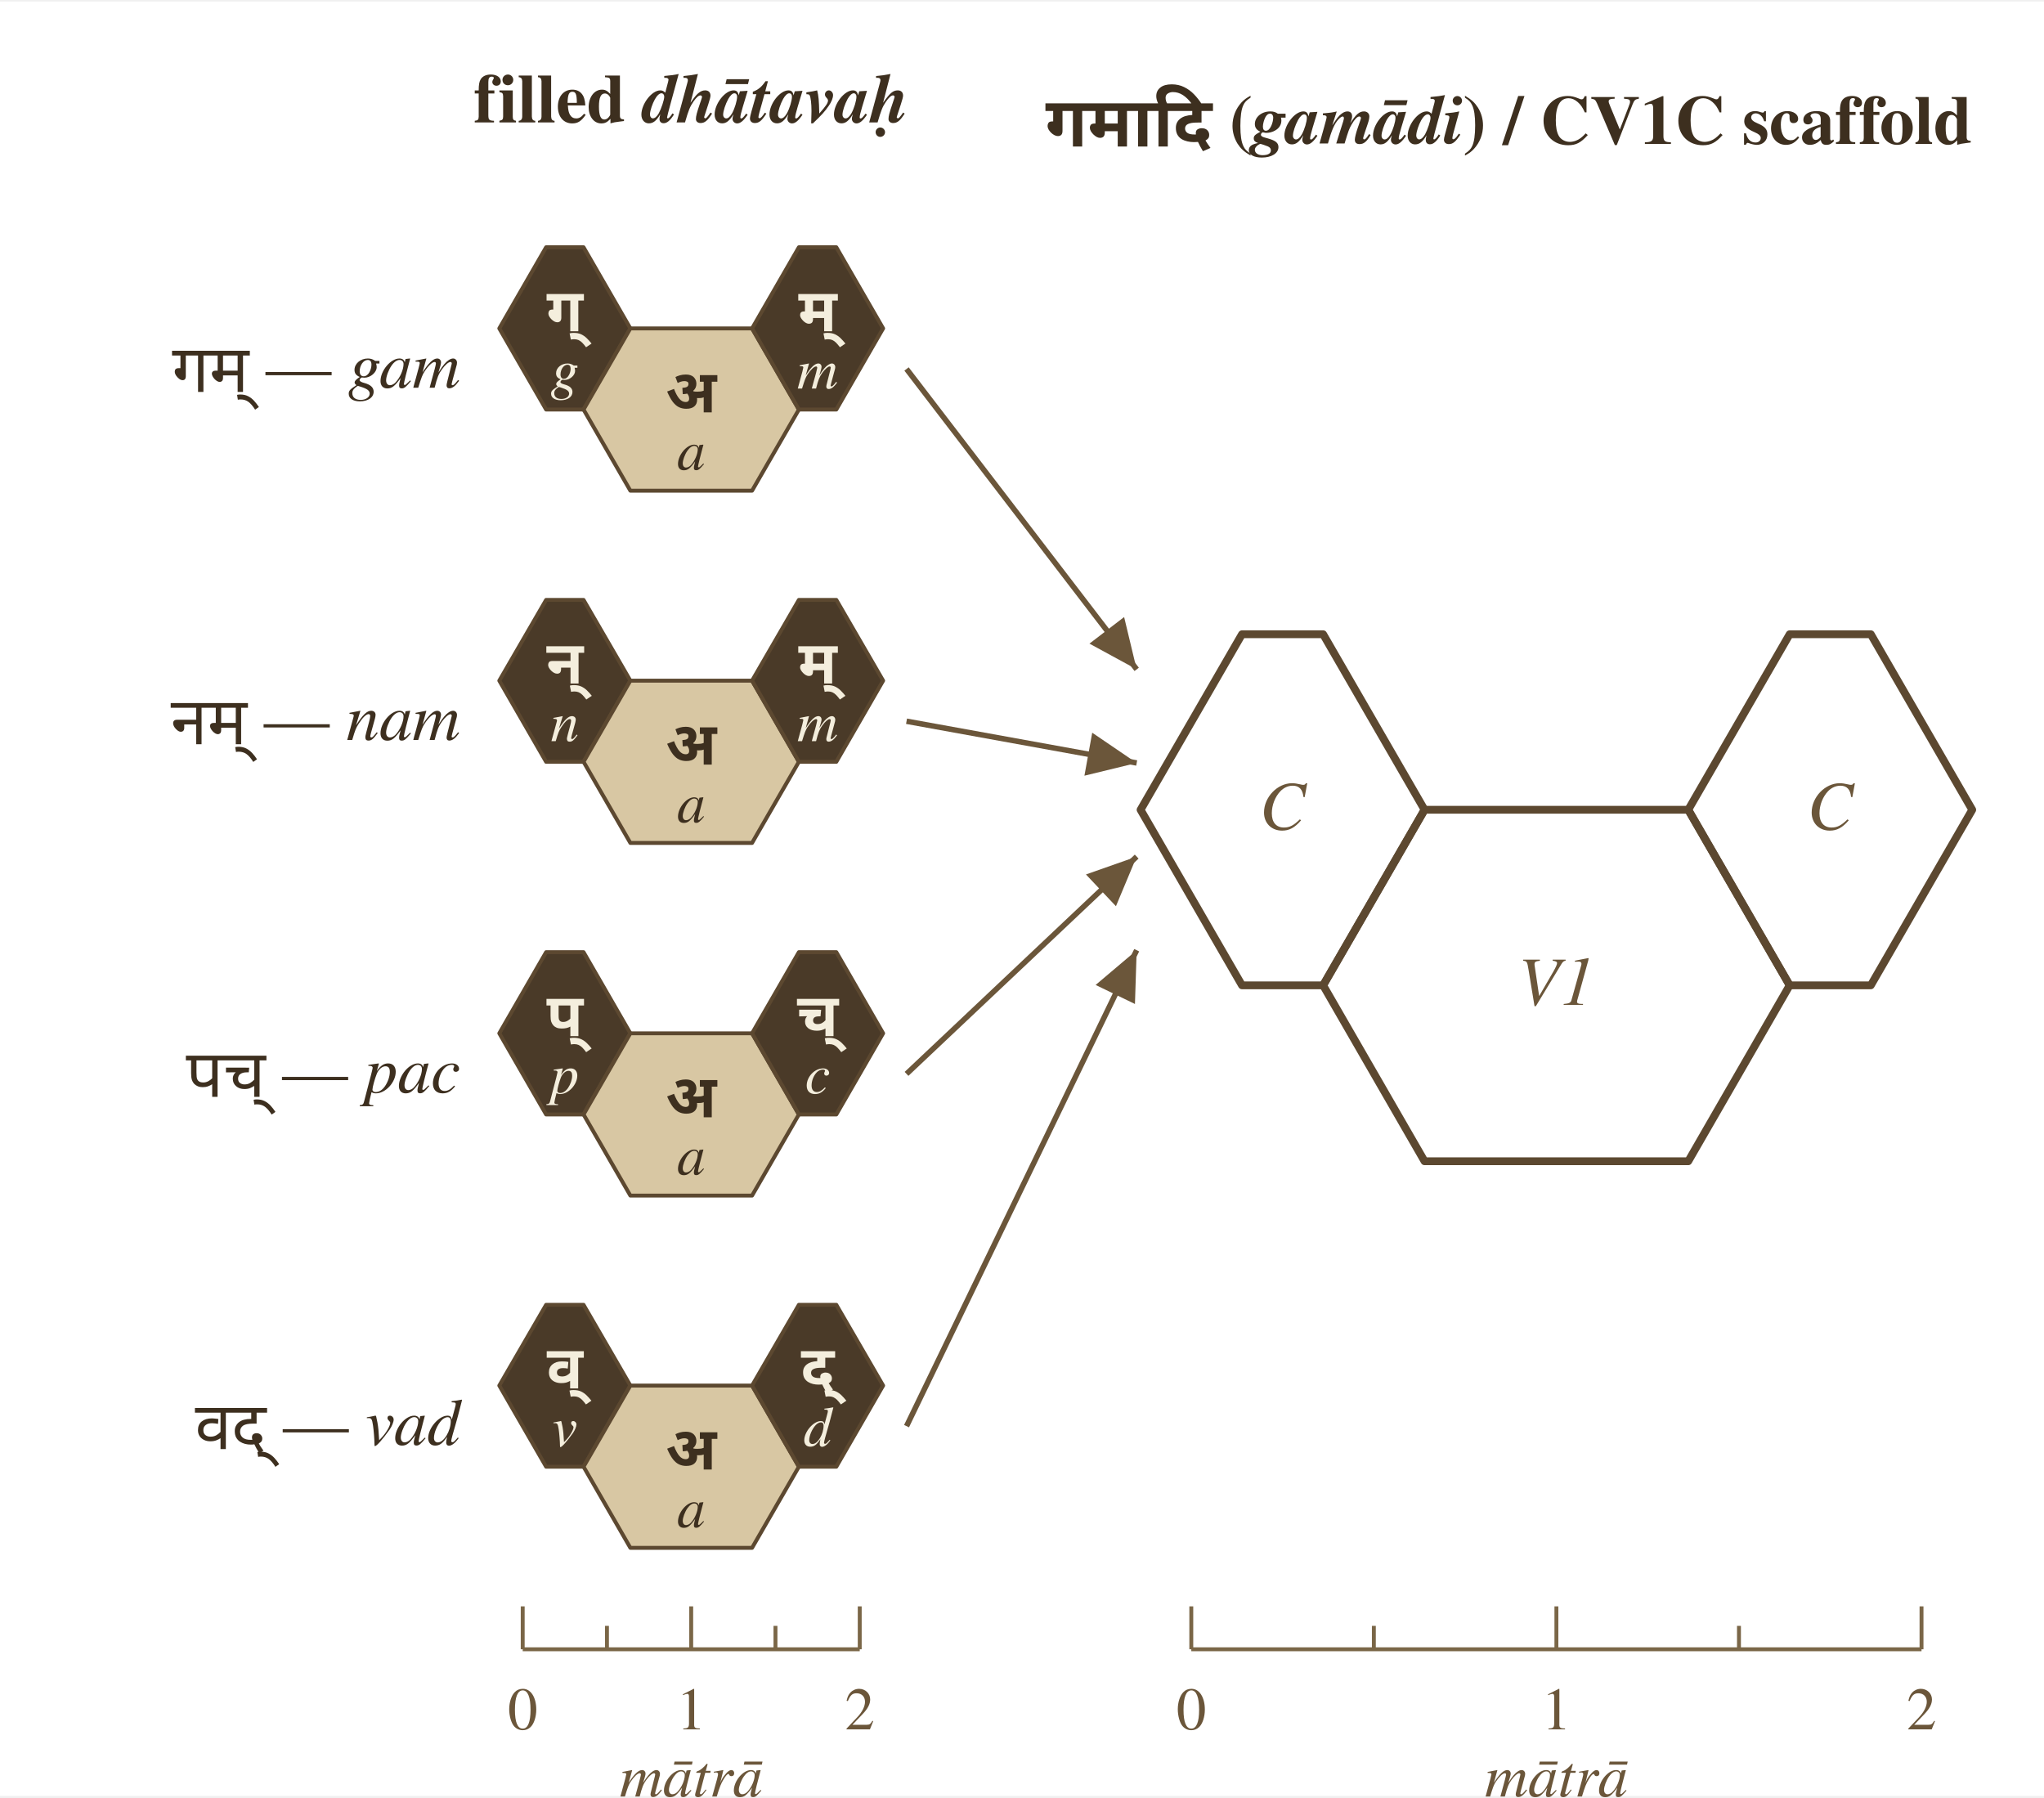
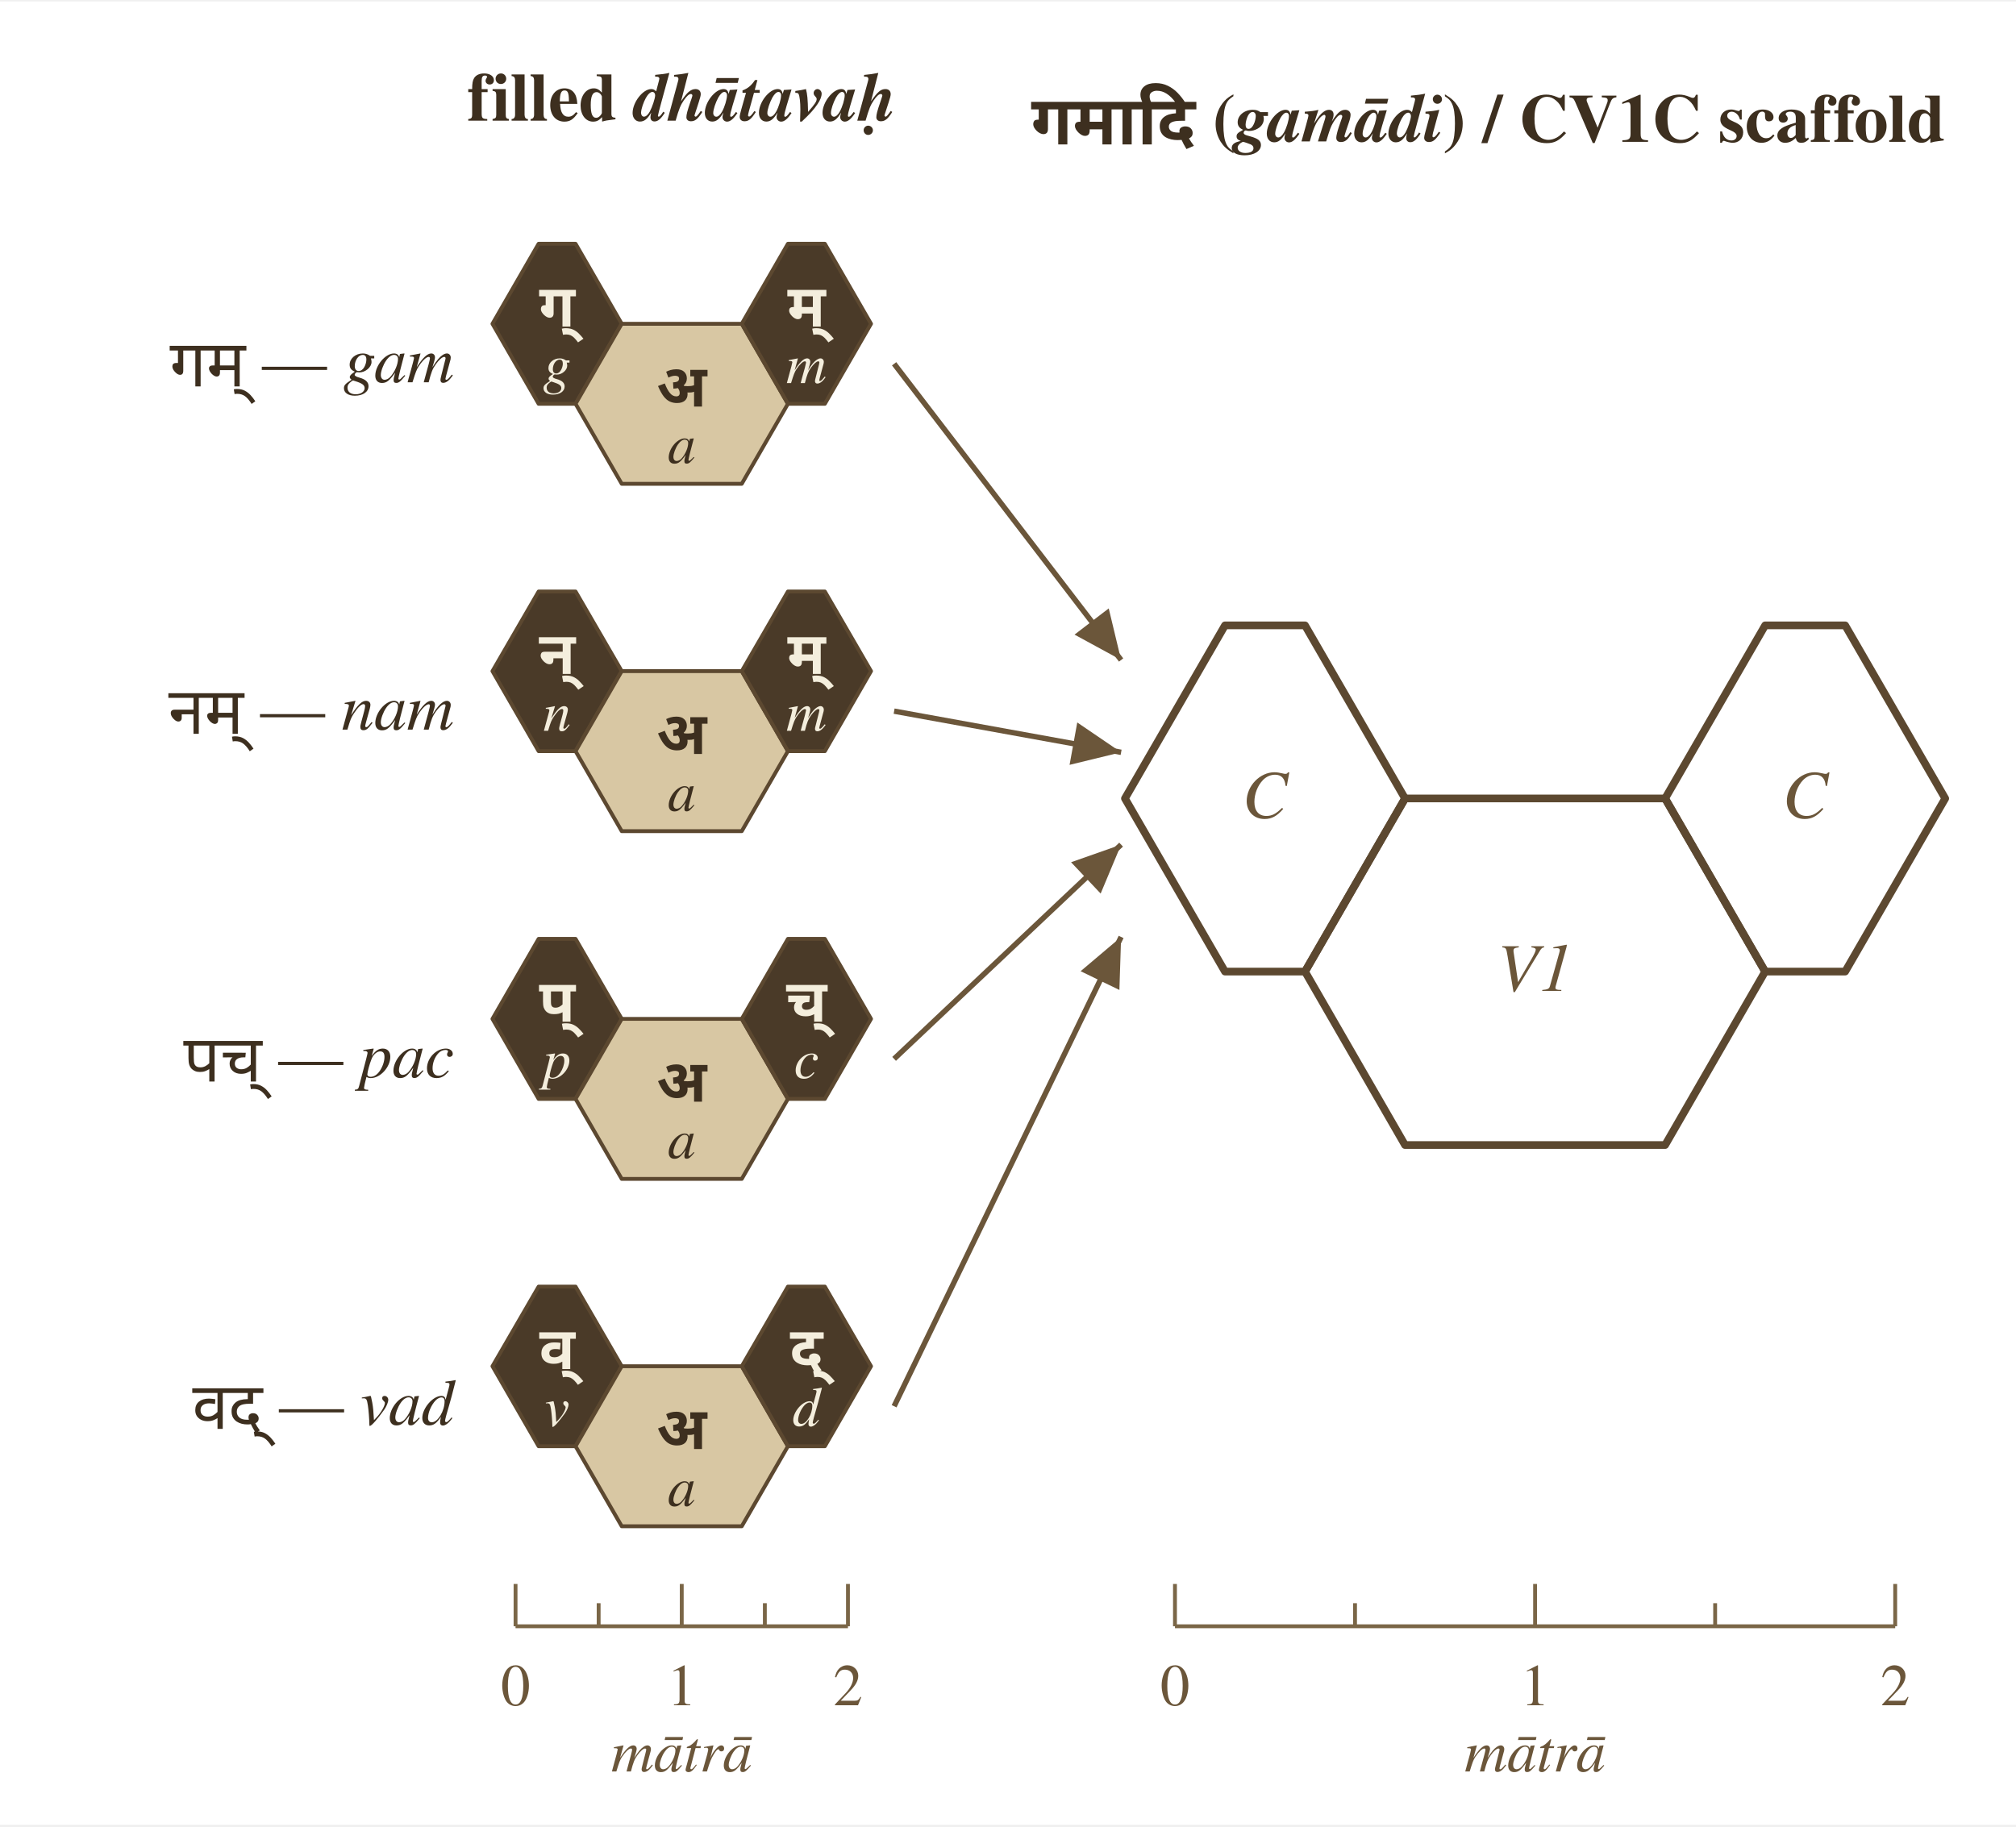
- <svg xmlns="http://www.w3.org/2000/svg" viewBox="0 0 524 460" width="4.5in" height="3.957in" preserveAspectRatio="xMidYMid meet">
+ <svg xmlns="http://www.w3.org/2000/svg" viewBox="0 0 524 474" width="4.5in" height="4.077in" preserveAspectRatio="xMidYMid meet">
  <rect width="100%" height="100%" fill="#ffffff" />
  <defs>
    <marker id="arrowhead" markerWidth="10" markerHeight="8" refX="9" refY="4" orient="auto" markerUnits="strokeWidth">
      <polygon points="0,0 9,4 0,8" fill="#6b563a" />
    </marker>
  </defs>
  <text x="177.2" y="31.0" font-family="Charter, Georgia, Times, serif" font-size="17.777" font-weight="600" text-anchor="middle" fill="#3d2f1f">filled <tspan font-style="italic">dhātavaḥ</tspan>
  </text>
  <text x="505.6" y="31.0" font-family="Charter, Georgia, Times, serif" font-size="17.777" font-weight="600" text-anchor="end" dominant-baseline="middle" fill="#3d2f1f">
    <tspan font-family="Noto Sans Devanagari, Mangal, Devanagari Sangam MN, sans-serif">गमादि</tspan> (<tspan font-style="italic">gamādi</tspan>) / CV1C scaffold</text>
  <text x="118.0" y="94.2" font-family="Charter, Georgia, Times, serif" font-size="16.969" text-anchor="end" dominant-baseline="middle" fill="#3d2f1f">
    <tspan font-family="Noto Sans Devanagari, Mangal, Devanagari Sangam MN, sans-serif">गम्</tspan> — <tspan font-style="italic">gam</tspan>
  </text>
  <polygon points="140.0,63.0 149.6,63.0 161.6,83.8 149.6,104.6 140.0,104.6 128.0,83.8" fill="#4a3a28" stroke="#5c4830" stroke-width="1.0" stroke-linejoin="round" />
  <text x="144.8" y="79.2" font-family="Noto Sans Devanagari, Mangal, Devanagari Sangam MN, sans-serif" font-size="15.352" font-weight="600" font-style="normal" text-anchor="middle" dominant-baseline="middle" fill="#f4eedd">ग्</text>
  <text x="144.8" y="95.1" font-family="Charter, Georgia, Times, serif" font-size="14.544" font-weight="400" font-style="italic" text-anchor="middle" dominant-baseline="middle" fill="#f4eedd">g</text>
  <polygon points="161.6,83.8 192.8,83.8 204.8,104.6 192.8,125.4 161.6,125.4 149.6,104.6" fill="#d8c7a3" stroke="#5c4830" stroke-width="1.0" stroke-linejoin="round" />
  <text x="177.2" y="100.0" font-family="Noto Sans Devanagari, Mangal, Devanagari Sangam MN, sans-serif" font-size="15.352" font-weight="600" font-style="normal" text-anchor="middle" dominant-baseline="middle" fill="#3d2f1f">अ</text>
  <text x="177.2" y="115.9" font-family="Charter, Georgia, Times, serif" font-size="14.544" font-weight="400" font-style="italic" text-anchor="middle" dominant-baseline="middle" fill="#3d2f1f">a</text>
  <polygon points="204.8,63.0 214.4,63.0 226.4,83.8 214.4,104.6 204.8,104.6 192.8,83.8" fill="#4a3a28" stroke="#5c4830" stroke-width="1.0" stroke-linejoin="round" />
  <text x="209.6" y="79.2" font-family="Noto Sans Devanagari, Mangal, Devanagari Sangam MN, sans-serif" font-size="15.352" font-weight="600" font-style="normal" text-anchor="middle" dominant-baseline="middle" fill="#f4eedd">म्</text>
  <text x="209.6" y="95.1" font-family="Charter, Georgia, Times, serif" font-size="14.544" font-weight="400" font-style="italic" text-anchor="middle" dominant-baseline="middle" fill="#f4eedd">m</text>
  <text x="118.0" y="184.5" font-family="Charter, Georgia, Times, serif" font-size="16.969" text-anchor="end" dominant-baseline="middle" fill="#3d2f1f">
    <tspan font-family="Noto Sans Devanagari, Mangal, Devanagari Sangam MN, sans-serif">नम्</tspan> — <tspan font-style="italic">nam</tspan>
  </text>
  <polygon points="140.0,153.4 149.6,153.4 161.6,174.1 149.6,194.9 140.0,194.9 128.0,174.1" fill="#4a3a28" stroke="#5c4830" stroke-width="1.0" stroke-linejoin="round" />
  <text x="144.8" y="169.5" font-family="Noto Sans Devanagari, Mangal, Devanagari Sangam MN, sans-serif" font-size="15.352" font-weight="600" font-style="normal" text-anchor="middle" dominant-baseline="middle" fill="#f4eedd">न्</text>
  <text x="144.8" y="185.5" font-family="Charter, Georgia, Times, serif" font-size="14.544" font-weight="400" font-style="italic" text-anchor="middle" dominant-baseline="middle" fill="#f4eedd">n</text>
  <polygon points="161.6,174.1 192.8,174.1 204.8,194.9 192.8,215.7 161.6,215.7 149.6,194.9" fill="#d8c7a3" stroke="#5c4830" stroke-width="1.0" stroke-linejoin="round" />
  <text x="177.2" y="190.3" font-family="Noto Sans Devanagari, Mangal, Devanagari Sangam MN, sans-serif" font-size="15.352" font-weight="600" font-style="normal" text-anchor="middle" dominant-baseline="middle" fill="#3d2f1f">अ</text>
  <text x="177.2" y="206.3" font-family="Charter, Georgia, Times, serif" font-size="14.544" font-weight="400" font-style="italic" text-anchor="middle" dominant-baseline="middle" fill="#3d2f1f">a</text>
  <polygon points="204.8,153.4 214.4,153.4 226.4,174.1 214.4,194.9 204.8,194.9 192.8,174.1" fill="#4a3a28" stroke="#5c4830" stroke-width="1.0" stroke-linejoin="round" />
  <text x="209.6" y="169.5" font-family="Noto Sans Devanagari, Mangal, Devanagari Sangam MN, sans-serif" font-size="15.352" font-weight="600" font-style="normal" text-anchor="middle" dominant-baseline="middle" fill="#f4eedd">म्</text>
  <text x="209.6" y="185.5" font-family="Charter, Georgia, Times, serif" font-size="14.544" font-weight="400" font-style="italic" text-anchor="middle" dominant-baseline="middle" fill="#f4eedd">m</text>
  <text x="118.0" y="274.9" font-family="Charter, Georgia, Times, serif" font-size="16.969" text-anchor="end" dominant-baseline="middle" fill="#3d2f1f">
    <tspan font-family="Noto Sans Devanagari, Mangal, Devanagari Sangam MN, sans-serif">पच्</tspan> — <tspan font-style="italic">pac</tspan>
  </text>
  <polygon points="140.0,243.7 149.6,243.7 161.6,264.5 149.6,285.3 140.0,285.3 128.0,264.5" fill="#4a3a28" stroke="#5c4830" stroke-width="1.0" stroke-linejoin="round" />
  <text x="144.8" y="259.9" font-family="Noto Sans Devanagari, Mangal, Devanagari Sangam MN, sans-serif" font-size="15.352" font-weight="600" font-style="normal" text-anchor="middle" dominant-baseline="middle" fill="#f4eedd">प्</text>
  <text x="144.8" y="275.8" font-family="Charter, Georgia, Times, serif" font-size="14.544" font-weight="400" font-style="italic" text-anchor="middle" dominant-baseline="middle" fill="#f4eedd">p</text>
  <polygon points="161.6,264.5 192.8,264.5 204.8,285.3 192.8,306.1 161.6,306.1 149.6,285.3" fill="#d8c7a3" stroke="#5c4830" stroke-width="1.0" stroke-linejoin="round" />
  <text x="177.2" y="280.7" font-family="Noto Sans Devanagari, Mangal, Devanagari Sangam MN, sans-serif" font-size="15.352" font-weight="600" font-style="normal" text-anchor="middle" dominant-baseline="middle" fill="#3d2f1f">अ</text>
  <text x="177.2" y="296.6" font-family="Charter, Georgia, Times, serif" font-size="14.544" font-weight="400" font-style="italic" text-anchor="middle" dominant-baseline="middle" fill="#3d2f1f">a</text>
  <polygon points="204.8,243.7 214.4,243.7 226.4,264.5 214.4,285.3 204.8,285.3 192.8,264.5" fill="#4a3a28" stroke="#5c4830" stroke-width="1.0" stroke-linejoin="round" />
  <text x="209.6" y="259.9" font-family="Noto Sans Devanagari, Mangal, Devanagari Sangam MN, sans-serif" font-size="15.352" font-weight="600" font-style="normal" text-anchor="middle" dominant-baseline="middle" fill="#f4eedd">च्</text>
  <text x="209.6" y="275.8" font-family="Charter, Georgia, Times, serif" font-size="14.544" font-weight="400" font-style="italic" text-anchor="middle" dominant-baseline="middle" fill="#f4eedd">c</text>
  <text x="118.0" y="365.2" font-family="Charter, Georgia, Times, serif" font-size="16.969" text-anchor="end" dominant-baseline="middle" fill="#3d2f1f">
    <tspan font-family="Noto Sans Devanagari, Mangal, Devanagari Sangam MN, sans-serif">वद्</tspan> — <tspan font-style="italic">vad</tspan>
  </text>
  <polygon points="140.0,334.1 149.6,334.1 161.6,354.8 149.6,375.6 140.0,375.6 128.0,354.8" fill="#4a3a28" stroke="#5c4830" stroke-width="1.0" stroke-linejoin="round" />
  <text x="144.8" y="350.2" font-family="Noto Sans Devanagari, Mangal, Devanagari Sangam MN, sans-serif" font-size="15.352" font-weight="600" font-style="normal" text-anchor="middle" dominant-baseline="middle" fill="#f4eedd">व्</text>
  <text x="144.8" y="366.2" font-family="Charter, Georgia, Times, serif" font-size="14.544" font-weight="400" font-style="italic" text-anchor="middle" dominant-baseline="middle" fill="#f4eedd">v</text>
  <polygon points="161.6,354.8 192.8,354.8 204.8,375.6 192.8,396.4 161.6,396.4 149.6,375.6" fill="#d8c7a3" stroke="#5c4830" stroke-width="1.0" stroke-linejoin="round" />
  <text x="177.2" y="371.0" font-family="Noto Sans Devanagari, Mangal, Devanagari Sangam MN, sans-serif" font-size="15.352" font-weight="600" font-style="normal" text-anchor="middle" dominant-baseline="middle" fill="#3d2f1f">अ</text>
  <text x="177.2" y="387.0" font-family="Charter, Georgia, Times, serif" font-size="14.544" font-weight="400" font-style="italic" text-anchor="middle" dominant-baseline="middle" fill="#3d2f1f">a</text>
  <polygon points="204.8,334.1 214.4,334.1 226.4,354.8 214.4,375.6 204.8,375.6 192.8,354.8" fill="#4a3a28" stroke="#5c4830" stroke-width="1.0" stroke-linejoin="round" />
  <text x="209.6" y="350.2" font-family="Noto Sans Devanagari, Mangal, Devanagari Sangam MN, sans-serif" font-size="15.352" font-weight="600" font-style="normal" text-anchor="middle" dominant-baseline="middle" fill="#f4eedd">द्</text>
  <text x="209.6" y="366.2" font-family="Charter, Georgia, Times, serif" font-size="14.544" font-weight="400" font-style="italic" text-anchor="middle" dominant-baseline="middle" fill="#f4eedd">d</text>
  <polygon points="318.4,162.2 339.2,162.2 365.2,207.2 339.2,252.2 318.4,252.2 292.4,207.2" fill="none" stroke="#5c4830" stroke-width="2.0" stroke-linejoin="round" />
  <text x="328.8" y="207.2" font-family="Charter, Georgia, Times, serif" font-size="17.777" font-weight="400" font-style="italic" text-anchor="middle" dominant-baseline="middle" fill="#6b563a">C</text>
  <polygon points="365.2,207.2 432.8,207.2 458.8,252.2 432.8,297.3 365.2,297.3 339.2,252.2" fill="none" stroke="#5c4830" stroke-width="2.0" stroke-linejoin="round" />
  <text x="399.0" y="252.2" font-family="Charter, Georgia, Times, serif" font-size="17.777" font-weight="400" font-style="italic" text-anchor="middle" dominant-baseline="middle" fill="#6b563a">V1</text>
  <polygon points="458.8,162.2 479.6,162.2 505.6,207.2 479.6,252.2 458.8,252.2 432.8,207.2" fill="none" stroke="#5c4830" stroke-width="2.0" stroke-linejoin="round" />
  <text x="469.2" y="207.2" font-family="Charter, Georgia, Times, serif" font-size="17.777" font-weight="400" font-style="italic" text-anchor="middle" dominant-baseline="middle" fill="#6b563a">C</text>
  <line x1="232.4" y1="94.2" x2="291.4" y2="171.2" stroke="#6b563a" stroke-width="1.4" marker-end="url(#arrowhead)" />
  <line x1="232.4" y1="184.5" x2="291.4" y2="195.2" stroke="#6b563a" stroke-width="1.4" marker-end="url(#arrowhead)" />
  <line x1="232.4" y1="274.9" x2="291.4" y2="219.2" stroke="#6b563a" stroke-width="1.4" marker-end="url(#arrowhead)" />
  <line x1="232.4" y1="365.2" x2="291.4" y2="243.2" stroke="#6b563a" stroke-width="1.4" marker-end="url(#arrowhead)" />
  <line x1="134.0" y1="422.4" x2="220.4" y2="422.4" stroke="#7a6647" stroke-width="1.0" />
  <line x1="134.0" y1="422.4" x2="134.0" y2="411.4" stroke="#7a6647" stroke-width="1.0" />
  <text x="134.0" y="438.4" font-family="Charter, Georgia, Times, serif" font-size="15.352" font-weight="400" font-style="normal" text-anchor="middle" dominant-baseline="middle" fill="#6b563a">0</text>
  <line x1="155.6" y1="422.4" x2="155.6" y2="416.4" stroke="#7a6647" stroke-width="1.0" />
  <line x1="177.2" y1="422.4" x2="177.2" y2="411.4" stroke="#7a6647" stroke-width="1.0" />
  <text x="177.2" y="438.4" font-family="Charter, Georgia, Times, serif" font-size="15.352" font-weight="400" font-style="normal" text-anchor="middle" dominant-baseline="middle" fill="#6b563a">1</text>
  <line x1="198.8" y1="422.4" x2="198.8" y2="416.4" stroke="#7a6647" stroke-width="1.0" />
  <line x1="220.4" y1="422.4" x2="220.4" y2="411.4" stroke="#7a6647" stroke-width="1.0" />
  <text x="220.4" y="438.4" font-family="Charter, Georgia, Times, serif" font-size="15.352" font-weight="400" font-style="normal" text-anchor="middle" dominant-baseline="middle" fill="#6b563a">2</text>
  <text x="177.2" y="455.8" font-family="Charter, Georgia, Times, serif" font-size="15.352" font-weight="400" font-style="italic" text-anchor="middle" dominant-baseline="middle" fill="#6b563a">mātrā</text>
  <line x1="305.4" y1="422.4" x2="492.6" y2="422.4" stroke="#7a6647" stroke-width="1.0" />
  <line x1="305.4" y1="422.4" x2="305.4" y2="411.4" stroke="#7a6647" stroke-width="1.0" />
  <text x="305.4" y="438.4" font-family="Charter, Georgia, Times, serif" font-size="15.352" font-weight="400" font-style="normal" text-anchor="middle" dominant-baseline="middle" fill="#6b563a">0</text>
  <line x1="352.2" y1="422.4" x2="352.2" y2="416.4" stroke="#7a6647" stroke-width="1.0" />
  <line x1="399.0" y1="422.4" x2="399.0" y2="411.4" stroke="#7a6647" stroke-width="1.0" />
  <text x="399.0" y="438.4" font-family="Charter, Georgia, Times, serif" font-size="15.352" font-weight="400" font-style="normal" text-anchor="middle" dominant-baseline="middle" fill="#6b563a">1</text>
  <line x1="445.8" y1="422.4" x2="445.8" y2="416.4" stroke="#7a6647" stroke-width="1.0" />
  <line x1="492.6" y1="422.4" x2="492.6" y2="411.4" stroke="#7a6647" stroke-width="1.0" />
  <text x="492.6" y="438.4" font-family="Charter, Georgia, Times, serif" font-size="15.352" font-weight="400" font-style="normal" text-anchor="middle" dominant-baseline="middle" fill="#6b563a">2</text>
  <text x="399.0" y="455.8" font-family="Charter, Georgia, Times, serif" font-size="15.352" font-weight="400" font-style="italic" text-anchor="middle" dominant-baseline="middle" fill="#6b563a">mātrā</text>
</svg>
